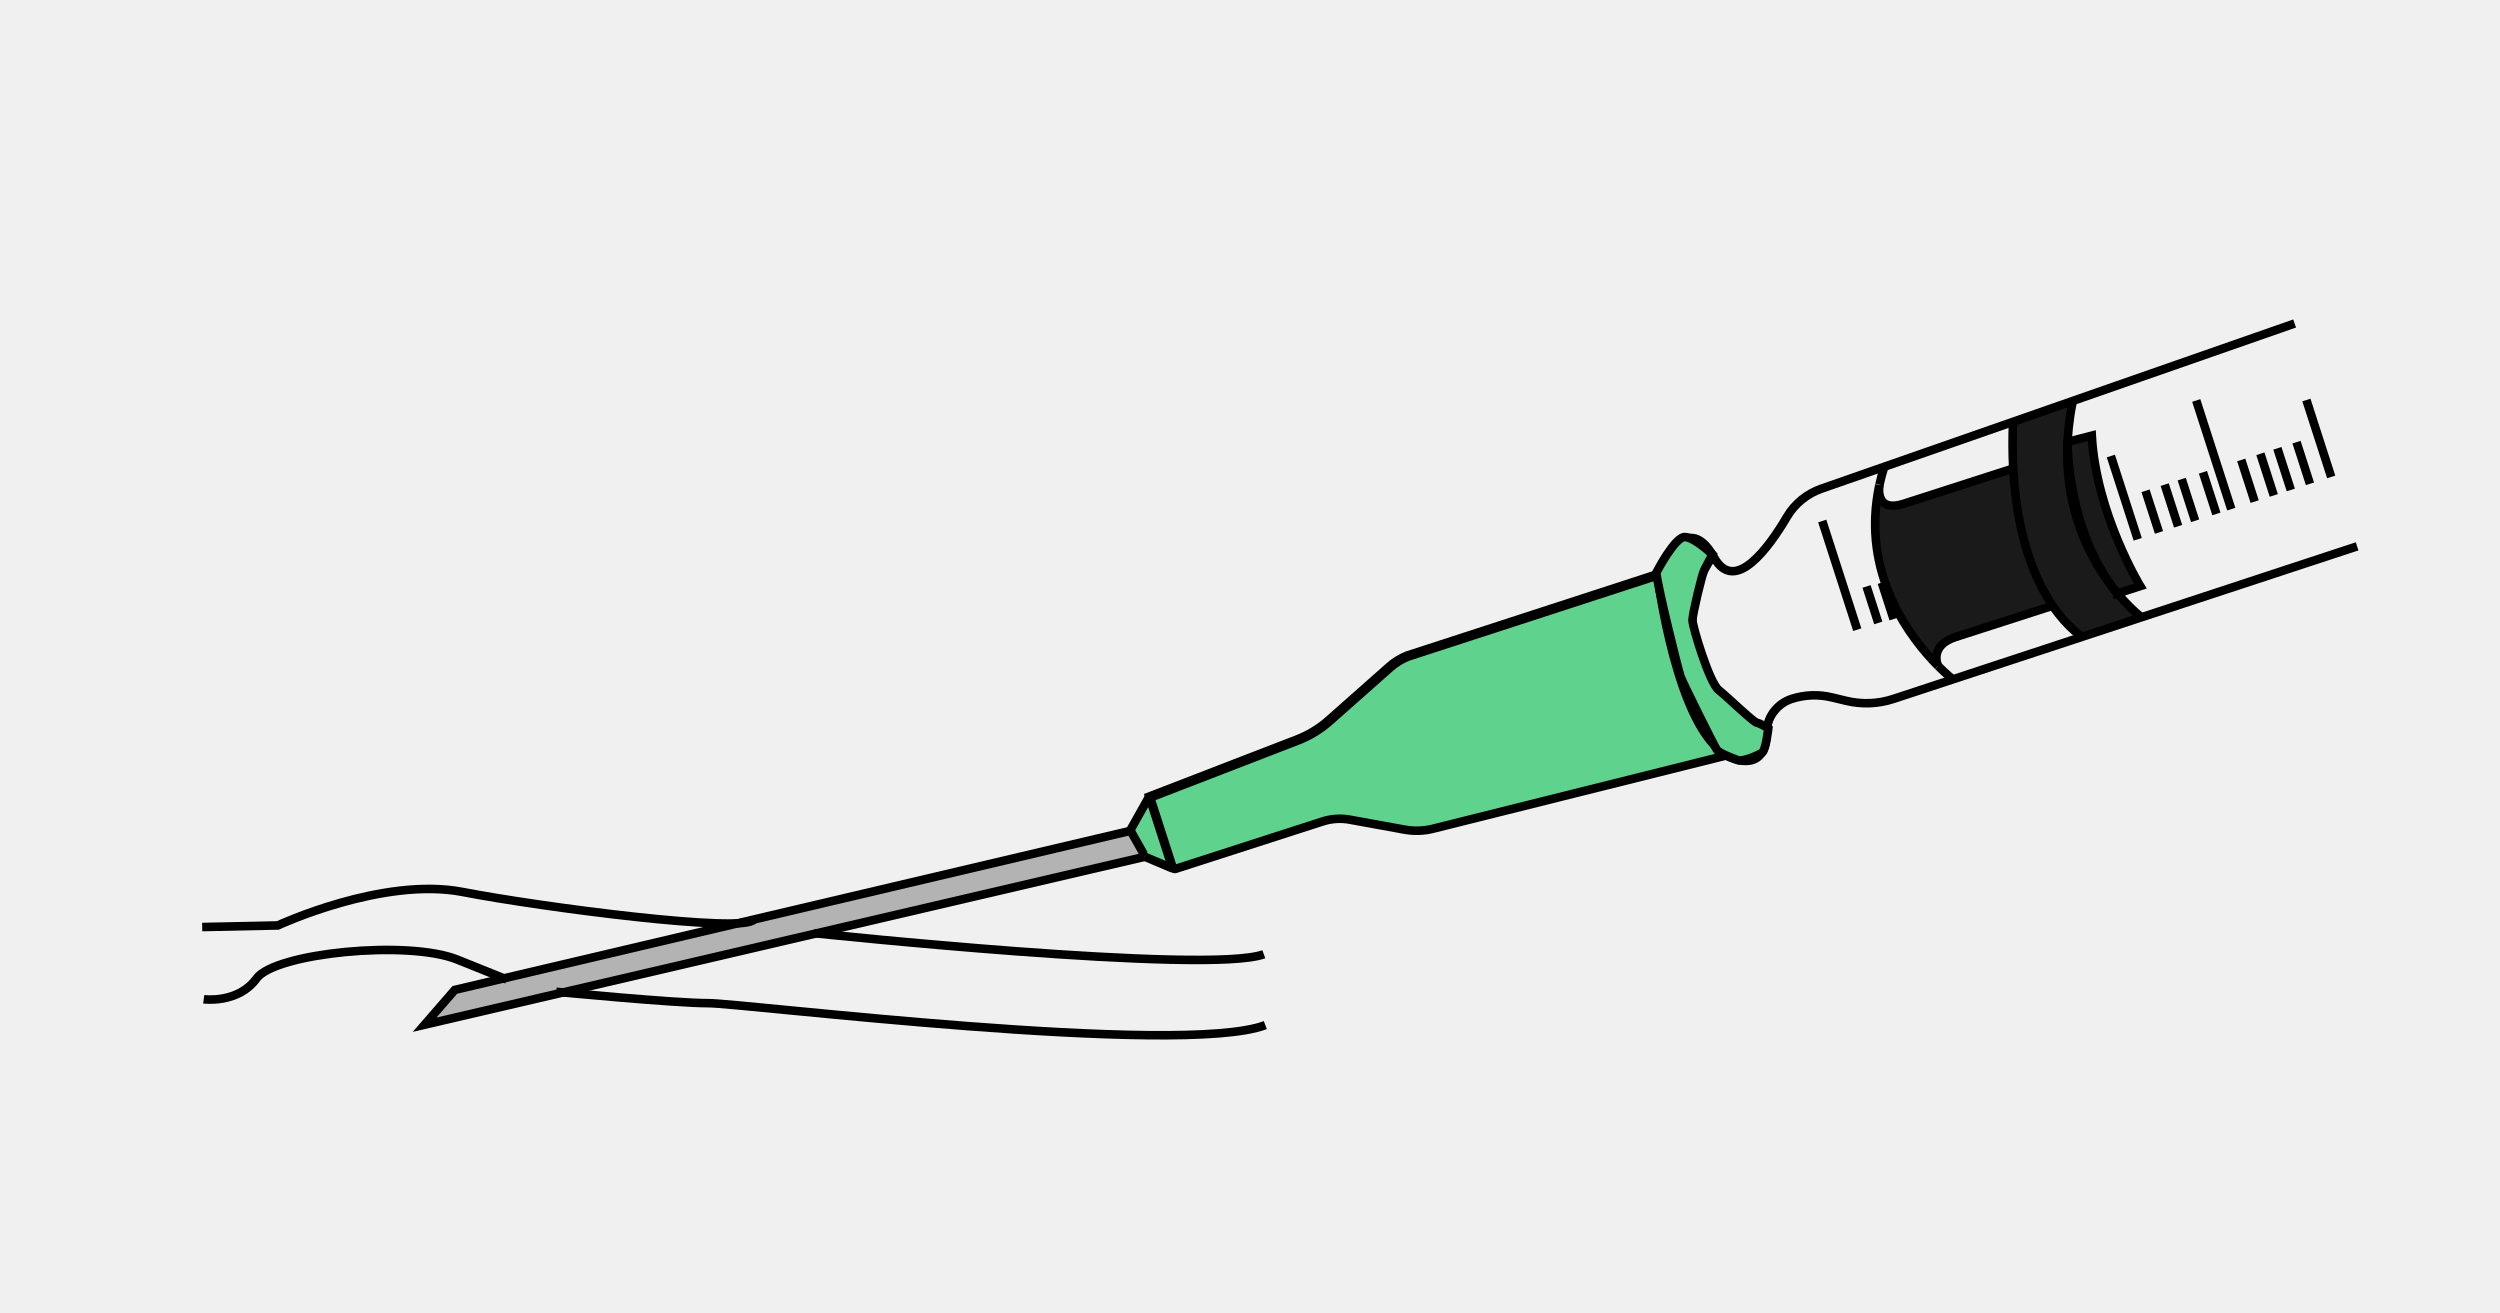
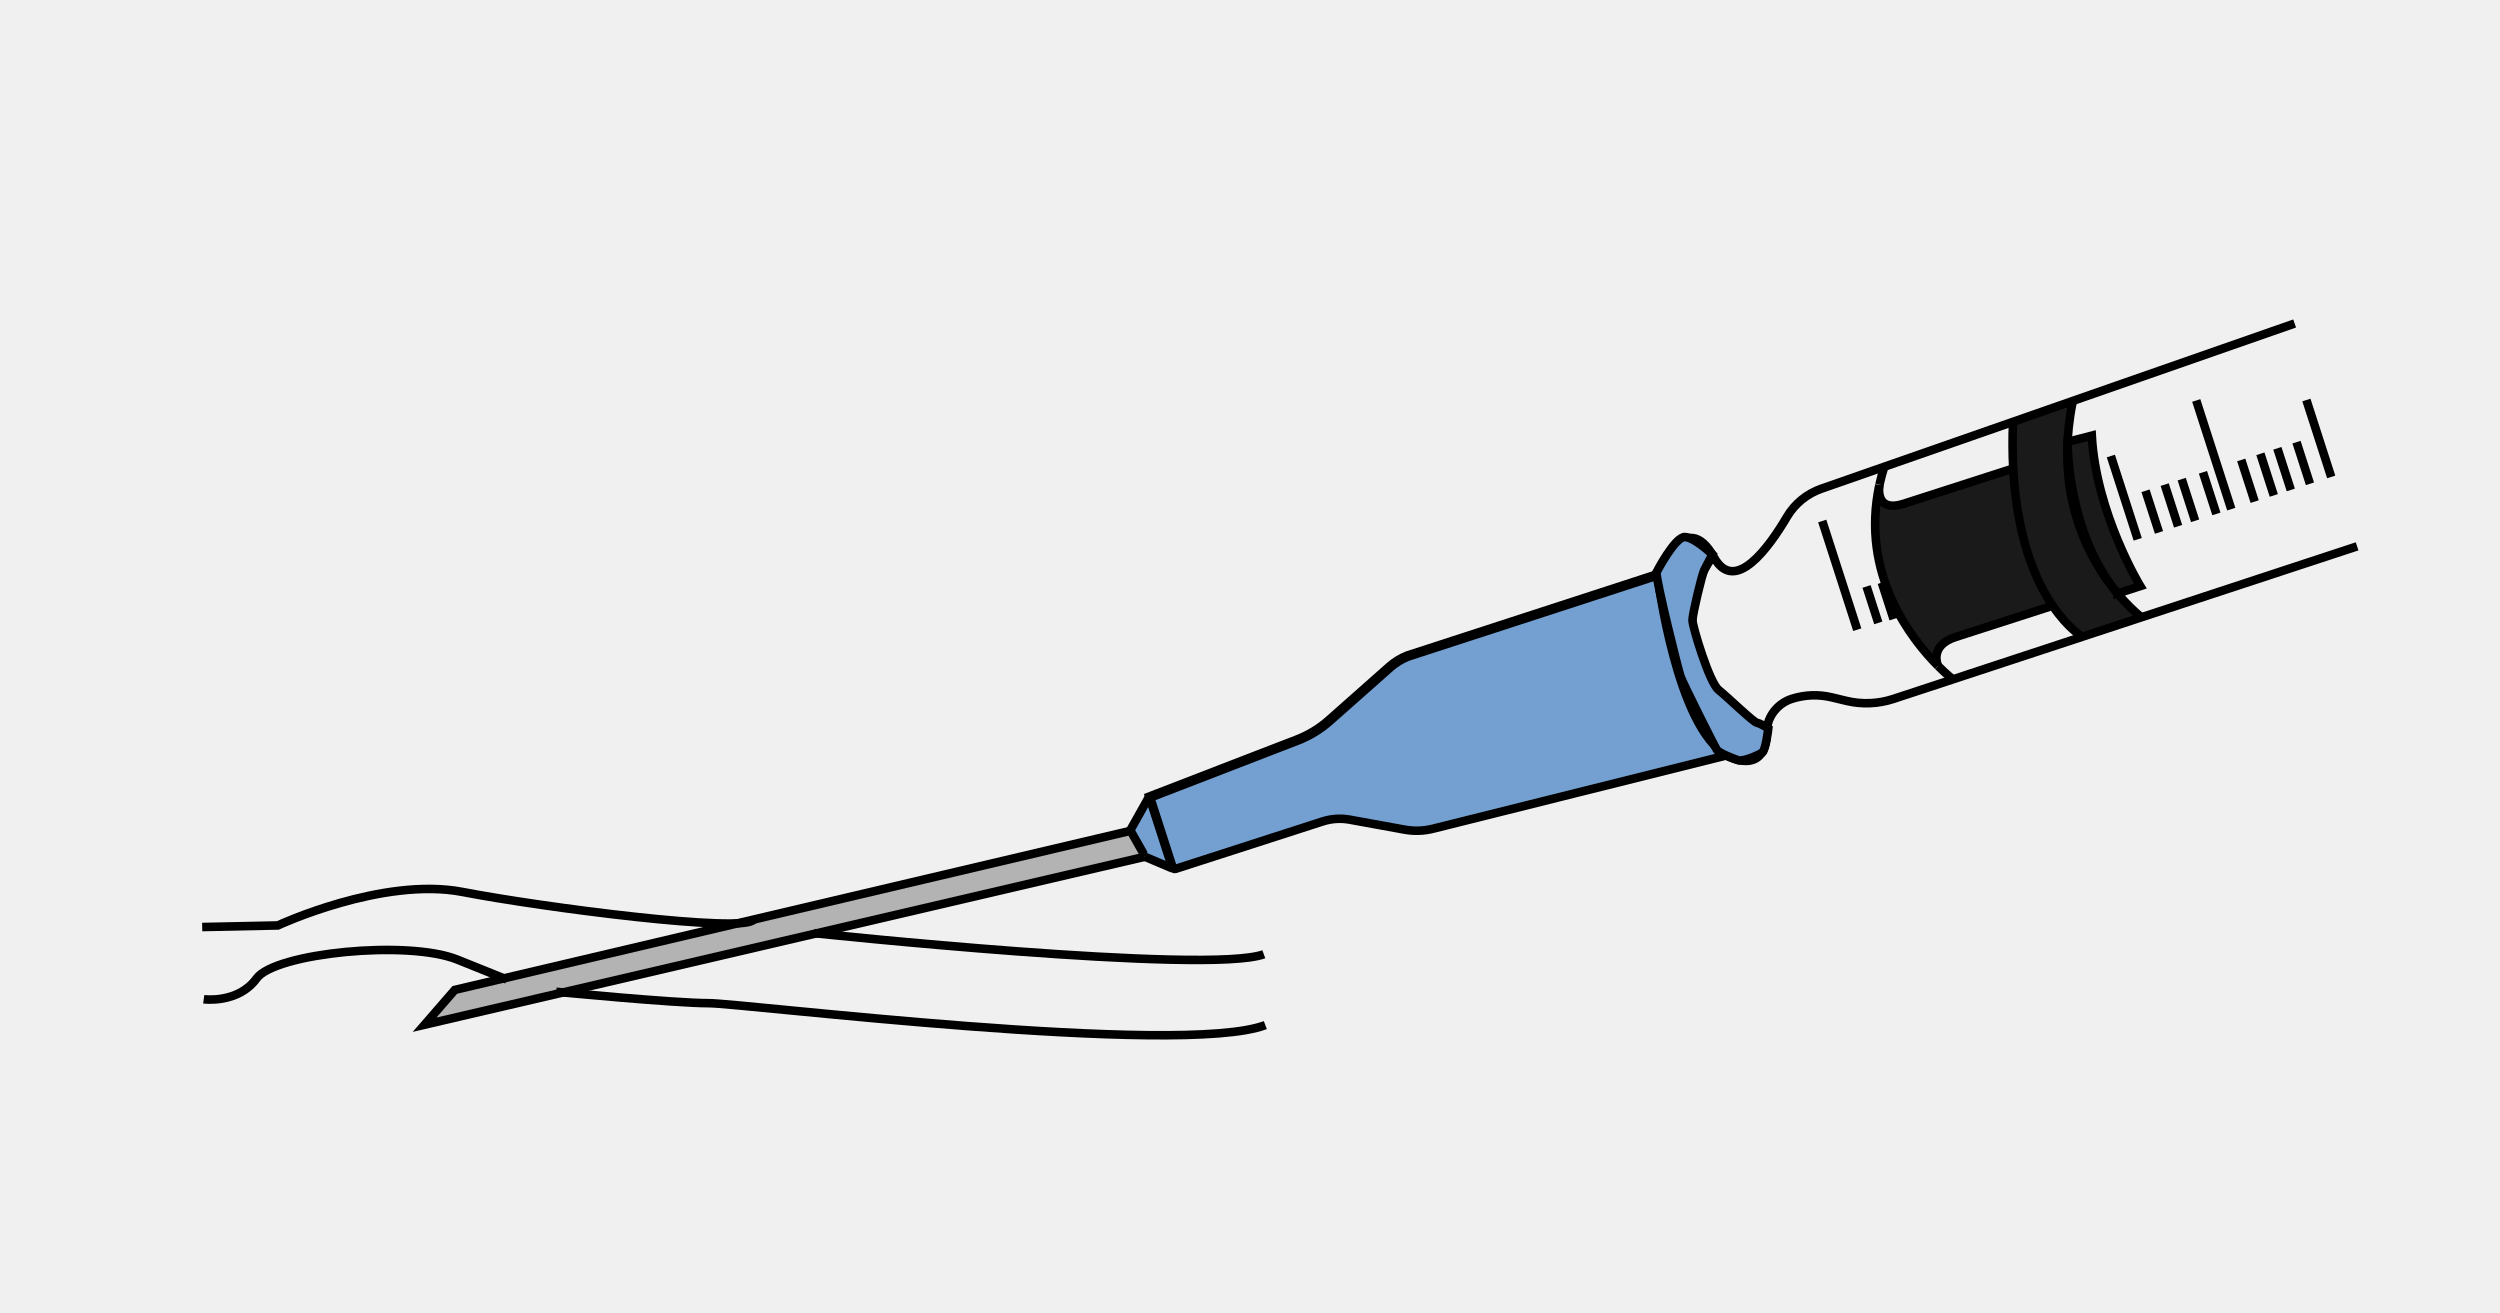
<svg xmlns="http://www.w3.org/2000/svg" viewBox="0 0 1200 630" version="1.1" id="svg28">
  <defs id="defs1">
    <style id="style1">
        .st_light_blue{fill:#ccddec}
        .st_medium_blue{fill:#99badd}
        .st_dark_blue{fill:#4c86c5}
        .st_white{fill:#fff}
    </style>
  </defs>
-   <g id="layer1" style="display:none">
-     <rect class="st_light_blue" x="407.056" y="110.391" width="400" height="450" id="rect1" style="fill:#e9ddaf" />
-     <rect class="st_dark_blue" x="407.056" y="80.391" width="400" height="30" id="rect2" style="fill:#a0892c" />
-     <g class="st_medium_blue" id="g10" transform="translate(237.056,-39.60933)">
-       <rect x="240" y="320" width="60" height="60" id="rect3" />
-       <rect x="310" y="320" width="60" height="60" id="rect4" />
-       <rect x="380" y="320" width="60" height="60" id="rect5" />
-       <rect x="450" y="320" width="60" height="60" id="rect6" />
-       <rect x="240" y="410" width="60" height="60" id="rect7" />
-       <rect x="310" y="410" width="60" height="60" id="rect8" />
-       <rect x="380" y="410" width="60" height="60" id="rect9" />
-       <rect x="450" y="410" width="60" height="60" id="rect10" />
-     </g>
-     <rect class="st_dark_blue" x="537.056" y="460.391" width="140" height="100" id="rect11" style="fill:#999999" />
-     <rect class="st_medium_blue" x="552.056" y="475.391" width="50" height="85" id="rect12" />
-     <rect class="st_medium_blue" x="612.056" y="475.391" width="50" height="85" id="rect13" />
-     <circle style="fill:#ffffff;fill-opacity:1;stroke:#ffffff;stroke-width:10" id="path28" cx="611.55" cy="194.315" r="64.584" />
-     <rect style="fill:#ff0000;fill-opacity:1;stroke:#ff0000;stroke-width:10;paint-order:fill markers stroke" id="rect14" width="24.631" height="65.325" x="599.923" y="160.635" />
-     <rect style="fill:#ff0000;fill-opacity:1;stroke:#ff0000;stroke-width:10;paint-order:fill markers stroke" id="rect14-9" width="24.631" height="65.325" x="-205.049" y="580.149" transform="rotate(-90)" />
-   </g>
  <g id="layer2">
-     <path class="st7" d="m 562.759,416.849 -21.896,-9.29 c -1.48,-0.63 -2.083,-2.398 -1.288,-3.782 l 12.058,-21.457" id="path41" style="fill:#5fd38d;stroke:#000000;stroke-width:4.111px;stroke-miterlimit:10" />
+     <path class="st7" d="m 562.759,416.849 -21.896,-9.29 c -1.48,-0.63 -2.083,-2.398 -1.288,-3.782 l 12.058,-21.457" id="path41" style="fill:#74a0d1;stroke:#000000;stroke-width:4.111px;stroke-miterlimit:10;fill-opacity:1" />
    <path class="st7" d="m 848.103,350.792 c 0,0 -30.076,-16.059 -34.844,-42.668 -4.768,-26.609 9.235,-41.215 9.235,-41.215" id="path42" style="fill:none;stroke:#000000;stroke-width:4.111px;stroke-miterlimit:10" />
    <path class="st7" d="m 825.481,360.959 c 0,0 -36.968,-29.829 -30.35,-85.226" id="path43" style="fill:none;stroke:#000000;stroke-width:4.111px;stroke-miterlimit:10" />
    <line class="st7" x1="891.483" y1="302.246" x2="874.671" y2="250.083" id="line43" style="fill:none;stroke:#000000;stroke-width:4.111px;stroke-miterlimit:10" />
    <line class="st7" x1="901.581" y1="298.999" x2="895.95" y2="281.501" id="line44" style="fill:none;stroke:#000000;stroke-width:4.111px;stroke-miterlimit:10" />
    <line class="st7" x1="1026.105" y1="258.866" x2="1013.211" y2="218.883" id="line45" style="fill:none;stroke:#000000;stroke-width:4.111px;stroke-miterlimit:10" />
    <line class="st7" x1="1036.313" y1="255.563" x2="1029.859" y2="235.572" id="line46" style="fill:none;stroke:#000000;stroke-width:4.111px;stroke-miterlimit:10" />
    <line class="st7" x1="1045.493" y1="252.604" x2="1039.053" y2="232.613" id="line47" style="fill:none;stroke:#000000;stroke-width:4.111px;stroke-miterlimit:10" />
    <line class="st7" x1="1053.659" y1="249.973" x2="1047.22" y2="229.982" id="line48" style="fill:none;stroke:#000000;stroke-width:4.111px;stroke-miterlimit:10" />
    <line class="st7" x1="1063.867" y1="246.685" x2="1057.414" y2="226.693" id="line49" style="fill:none;stroke:#000000;stroke-width:4.111px;stroke-miterlimit:10" />
    <line class="st7" x1="1071.006" y1="244.383" x2="1054.194" y2="192.219" id="line50" style="fill:none;stroke:#000000;stroke-width:4.111px;stroke-miterlimit:10" />
    <line class="st7" x1="1082.242" y1="240.765" x2="1075.788" y2="220.774" id="line51" style="fill:none;stroke:#000000;stroke-width:4.111px;stroke-miterlimit:10" />
    <line class="st7" x1="1091.422" y1="237.806" x2="1084.982" y2="217.815" id="line52" style="fill:none;stroke:#000000;stroke-width:4.111px;stroke-miterlimit:10" />
    <line class="st7" x1="1099.589" y1="235.175" x2="1093.135" y2="215.184" id="line53" style="fill:none;stroke:#000000;stroke-width:4.111px;stroke-miterlimit:10" />
    <line class="st7" x1="1108.769" y1="232.215" x2="1102.329" y2="212.224" id="line54" style="fill:none;stroke:#000000;stroke-width:4.111px;stroke-miterlimit:10" />
    <line class="st7" x1="1118.977" y1="228.927" x2="1107.07" y2="192" id="line55" style="fill:none;stroke:#000000;stroke-width:4.111px;stroke-miterlimit:10" />
    <path class="st9" d="m 966.255,202.468 28.322,-9.893 0.233,0.671 c -13.222,65.961 30.035,100.696 33.09,103.052 l -28.39,9.345 c 0,0 -6.796,-3.891 -14.25,-14.88 -8.166,-12.03 -17.141,-32.583 -18.909,-65.893 -0.37,-6.906 -0.425,-14.36 -0.096,-22.403 z" id="path55" style="fill:#1a1a1a;stroke-width:1.37" />
    <path class="st9" d="m 902.102,232.873 c -0.301,2.028 -1.398,13.154 11.66,8.934 14.346,-4.618 52.588,-16.949 52.588,-16.949 1.768,33.309 10.742,53.849 18.909,65.893 0,0 -33.515,10.797 -46.559,15.004 -13.044,4.207 -8.605,13.496 -8.413,13.894 -12.757,-12.811 -37.434,-44.011 -28.171,-86.788 z" id="path56" style="fill:#1a1a1a;stroke-width:1.37" />
    <path class="st7" d="m 1101.425,155.279 -106.848,37.297 -28.322,9.893 -61.796,21.567 -30.185,10.537 c -6.919,2.425 -12.798,7.18 -16.525,13.496 -8.386,14.264 -24.992,37.639 -35.009,19.484 -13.839,-25.047 -27.609,8.18 -27.609,8.18 l -119.783,38.955 c -3.097,1.247 -5.947,3.014 -8.468,5.234 l -28.952,25.636 c -4.563,4.056 -9.824,7.248 -15.511,9.441 l -70.771,27.335 10.825,33.597 c 0.164,0.521 0.726,0.808 1.233,0.644 l 70.688,-22.786 c 4.207,-1.356 8.701,-1.658 13.058,-0.863 l 26.363,4.796 c 4.618,0.836 9.372,0.658 13.921,-0.534 l 137.76,-36.201 c 0,0 22.293,14.565 22.636,-10.181 0.096,-6.933 5.262,-13.209 11.838,-15.332 3.124,-1.014 6.371,-1.576 9.632,-1.713 3.247,-0.11 6.522,0.219 9.715,0.987 l 6.906,1.658 c 7.468,1.795 15.291,1.48 22.595,-0.918 l 28.555,-9.4 62.152,-20.457 28.39,-9.345 103.505,-34.036" id="path57" style="fill:none;stroke:#000000;stroke-width:4.111px;stroke-miterlimit:10" />
-     <path class="st7" d="m 829.051,362.507 -140.871,35.196 c -4.549,1.192 -9.304,1.37 -13.921,0.534 l -26.363,-4.796 c -4.357,-0.795 -8.851,-0.493 -13.058,0.863 l -70.688,22.786 c -0.507,0.164 -1.069,-0.123 -1.233,-0.644 l -10.825,-33.597 70.771,-27.335 c 5.686,-2.192 10.948,-5.385 15.511,-9.441 l 28.952,-25.636 c 2.521,-2.22 5.371,-3.987 8.468,-5.234 l 119.783,-38.955 c 0,0 9.236,73.602 33.475,86.258 z" id="path57-2" style="fill:#5fd38d;fill-opacity:1;stroke:#000000;stroke-width:4.111px;stroke-miterlimit:10" />
+     <path class="st7" d="m 829.051,362.507 -140.871,35.196 c -4.549,1.192 -9.304,1.37 -13.921,0.534 l -26.363,-4.796 c -4.357,-0.795 -8.851,-0.493 -13.058,0.863 l -70.688,22.786 c -0.507,0.164 -1.069,-0.123 -1.233,-0.644 l -10.825,-33.597 70.771,-27.335 c 5.686,-2.192 10.948,-5.385 15.511,-9.441 l 28.952,-25.636 c 2.521,-2.22 5.371,-3.987 8.468,-5.234 l 119.783,-38.955 c 0,0 9.236,73.602 33.475,86.258 z" id="path57-2" style="fill:#74a0d1;fill-opacity:1;stroke:#000000;stroke-width:4.111px;stroke-miterlimit:10" />
    <path class="st7" d="m 902.157,232.599 c 0.617,-2.809 1.384,-5.673 2.302,-8.577" id="path58" style="fill:none;stroke:#000000;stroke-width:4.111px;stroke-miterlimit:10" />
    <path class="st7" d="M 930.273,319.661 C 917.517,306.85 892.84,275.651 902.102,232.873" id="path59" style="fill:none;stroke:#000000;stroke-width:4.111px;stroke-miterlimit:10" />
    <path class="st7" d="m 937.357,326.074 c 0,0 -2.891,-2.22 -7.07,-6.399" id="path60" style="fill:none;stroke:#000000;stroke-width:4.111px;stroke-miterlimit:10" />
    <path class="st7" d="m 999.509,305.63 c 0,0 -6.796,-3.891 -14.25,-14.88 -8.166,-12.03 -17.141,-32.583 -18.909,-65.893 -0.37,-6.906 -0.425,-14.36 -0.096,-22.403 v 0" id="path61" style="fill:none;stroke:#000000;stroke-width:4.111px;stroke-miterlimit:10" />
    <path class="st7" d="m 1028.064,296.423 c 0,0 -0.055,-0.041 -0.178,-0.137 -3.055,-2.357 -46.299,-37.091 -33.09,-103.052" id="path62" style="fill:none;stroke:#000000;stroke-width:4.111px;stroke-miterlimit:10" />
    <path class="st7" d="m 930.273,319.675 v 0 c -0.192,-0.411 -4.344,-9.797 8.413,-13.907 12.757,-4.111 46.559,-15.004 46.559,-15.004" id="path63" style="fill:none;stroke:#000000;stroke-width:4.111px;stroke-miterlimit:10" />
    <path class="st7" d="m 902.157,232.572 c 0,0 0,0 0,0.027 0,0.041 -0.027,0.151 -0.055,0.274 -0.301,2.028 -1.398,13.154 11.66,8.934 14.346,-4.618 52.588,-16.949 52.588,-16.949" id="path64" style="fill:none;stroke:#000000;stroke-width:4.111px;stroke-miterlimit:10" />
    <path class="st6" d="m 1016.404,284.858 10.934,-3.521 c 0,0 -21.211,-34.748 -23.28,-72.237 l -11.606,3.014 c 0,0 -0.507,43.024 23.951,72.73 z" id="path65" style="fill:#1a1a1a;stroke:#000000;stroke-width:4.111px;stroke-miterlimit:10" />
    <line x1="900.581" y1="274.623" x2="908.419" y2="298.958" id="line65" style="stroke-width:1.37" />
    <path class="st5" d="M 871.78,323.717" id="path66" style="stroke:#000000;stroke-width:4.111px;stroke-miterlimit:10" />
    <line class="st7" x1="908.912" y1="297.149" x2="903.267" y2="279.651" id="line66" style="fill:none;stroke:#000000;stroke-width:4.111px;stroke-miterlimit:10" />
    <polyline class="st7" points="599.65 544.63 362.69 600.42 352.1 612.62 604.31 553.8" id="polyline71" style="fill:#b3b3b3;stroke:#000000;stroke-width:3px;stroke-miterlimit:10" transform="matrix(1.370196,0,0,1.370196,-278.6507,-347.5421)" />
    <path class="st7" d="M 329.1,447.775" id="path71" style="fill:none;stroke:#000000;stroke-width:4.111px;stroke-miterlimit:10" />
    <path class="st7" d="M 498.867,461.984" id="path72" style="fill:none;stroke:#000000;stroke-width:4.111px;stroke-miterlimit:10" />
    <path class="st7" d="M 362.122,457.503" id="path73" style="fill:none;stroke:#000000;stroke-width:4.111px;stroke-miterlimit:10" />
    <path class="st7" d="M 394.349,379.799" id="path75" style="fill:none;stroke:#000000;stroke-width:4.111px;stroke-miterlimit:10" />
    <path class="st7" d="m 97.783,479.645 c 0,0 16.525,2.233 25.376,-9.989 8.851,-12.222 72.552,-18.621 96.338,-9.057 l 23.787,9.564" id="path76" style="fill:none;stroke:#000000;stroke-width:4.111px;stroke-miterlimit:10" />
    <path class="st7" d="m 97.057,444.979 36.296,-0.767 c 0,0 50.341,-23.485 88.679,-16.072 38.352,7.413 135.649,19.964 139.746,13.25" id="path77" style="fill:none;stroke:#000000;stroke-width:4.111px;stroke-miterlimit:10" />
    <path class="st7" d="m 267.016,476.055 c 0,0 57.206,5.508 73.045,5.467 15.839,-0.041 226.932,25.924 267.298,10.523" id="path78" style="fill:none;stroke:#000000;stroke-width:4.111px;stroke-miterlimit:10" />
    <path class="st7" d="m 390.718,447.912 c 0,0 189.142,19.991 215.916,10.126" id="path79" style="fill:none;stroke:#000000;stroke-width:4.111px;stroke-miterlimit:10" />
-     <path style="fill:#5fd38d;fill-opacity:1;stroke:#000000;stroke-width:4.111;paint-order:fill markers stroke;stroke-dasharray:none" d="m 542.174,397.893 6.909,12.193" id="path1" />
-     <path style="fill:#5fd38d;fill-opacity:1;stroke:#000000;stroke-width:4.111;stroke-dasharray:none;paint-order:fill markers stroke" d="m 795.085,274.774 c 0,0 8.95,-17.304 13.724,-17.006 4.773,0.298 13.127,8.354 13.127,8.354 0,0 -2.685,5.072 -3.878,7.459 -1.193,2.387 -5.669,21.182 -5.669,24.166 0,2.983 8.055,29.834 12.53,33.414 4.475,3.58 16.707,15.514 18.497,15.812 1.79,0.298 5.37,2.685 5.37,2.685 0,0 -1.193,10.442 -2.983,11.635 -1.79,1.193 -9.249,4.475 -11.635,3.58 -2.387,-0.895 -8.95,-3.282 -10.144,-5.072 -1.193,-1.79 -16.111,-31.624 -17.304,-34.906 -1.193,-3.282 -11.635,-45.348 -11.635,-50.122 z" id="path2" />
+     <path style="fill:#74a0d1;fill-opacity:1;stroke:#000000;stroke-width:4.111;paint-order:fill markers stroke;stroke-dasharray:none" d="m 542.174,397.893 6.909,12.193" id="path1" />
+     <path style="fill:#74a0d1;fill-opacity:1;stroke:#000000;stroke-width:4.111;stroke-dasharray:none;paint-order:fill markers stroke" d="m 795.085,274.774 c 0,0 8.95,-17.304 13.724,-17.006 4.773,0.298 13.127,8.354 13.127,8.354 0,0 -2.685,5.072 -3.878,7.459 -1.193,2.387 -5.669,21.182 -5.669,24.166 0,2.983 8.055,29.834 12.53,33.414 4.475,3.58 16.707,15.514 18.497,15.812 1.79,0.298 5.37,2.685 5.37,2.685 0,0 -1.193,10.442 -2.983,11.635 -1.79,1.193 -9.249,4.475 -11.635,3.58 -2.387,-0.895 -8.95,-3.282 -10.144,-5.072 -1.193,-1.79 -16.111,-31.624 -17.304,-34.906 -1.193,-3.282 -11.635,-45.348 -11.635,-50.122 z" id="path2" />
  </g>
</svg>
